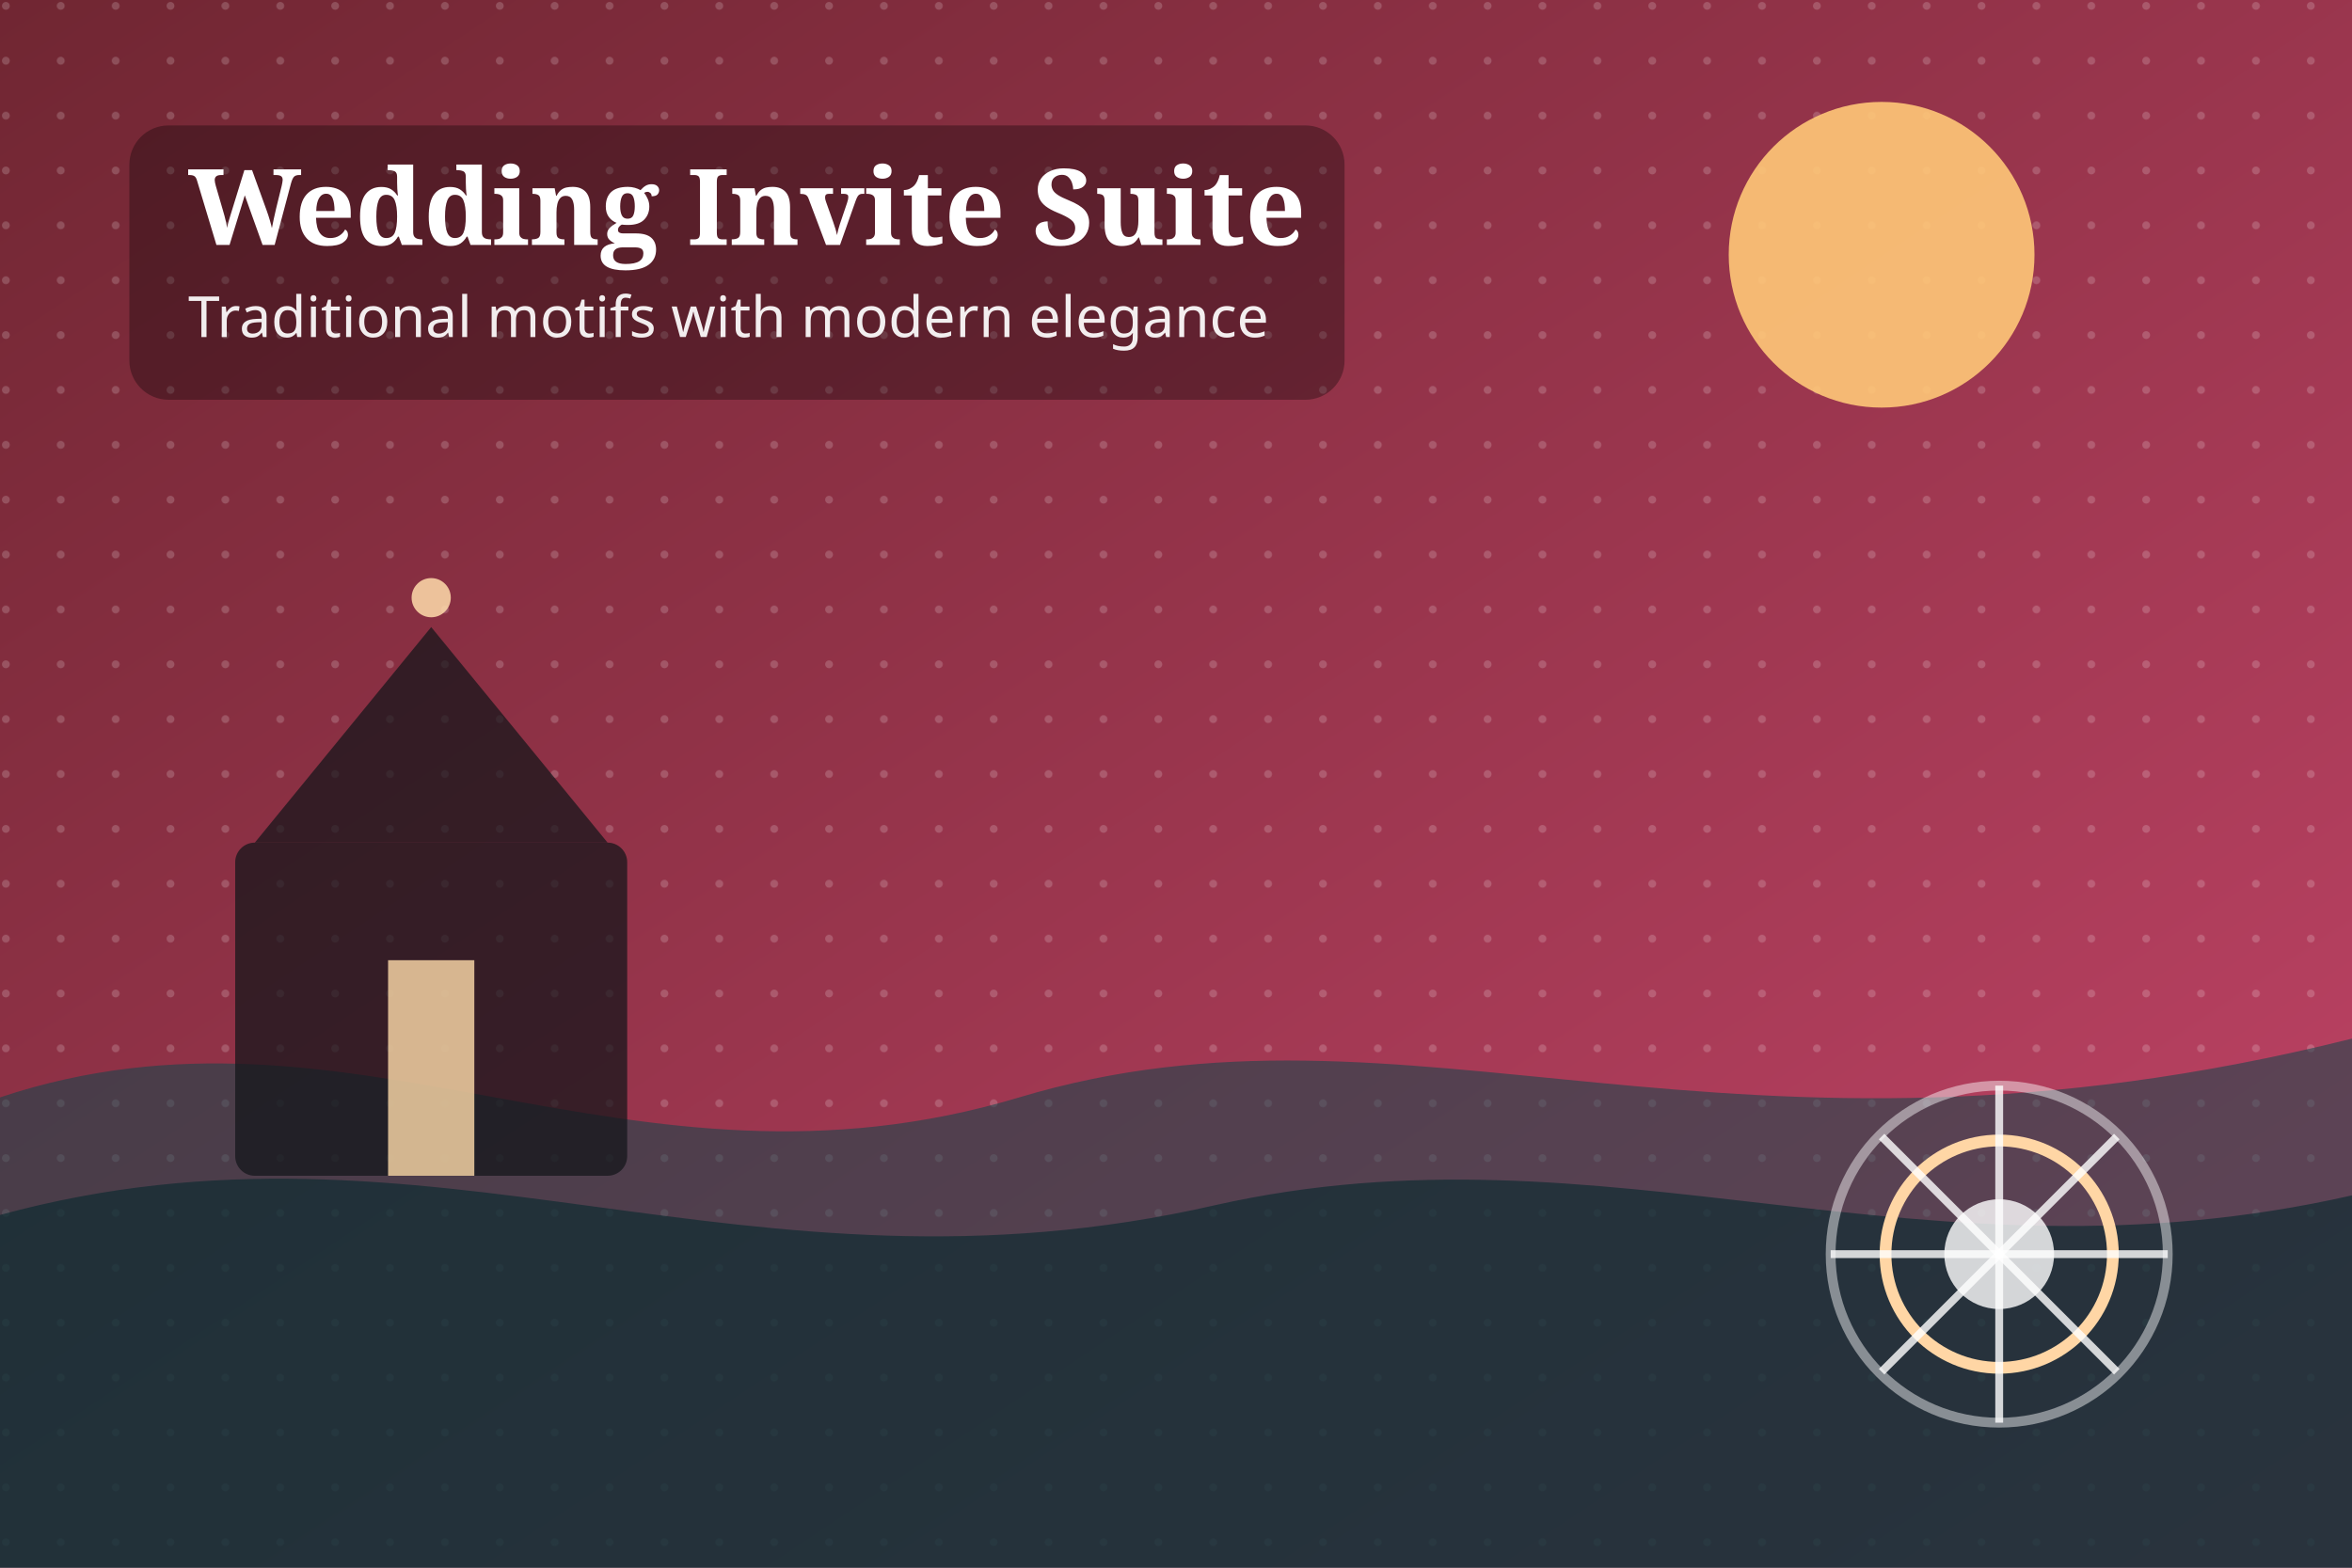
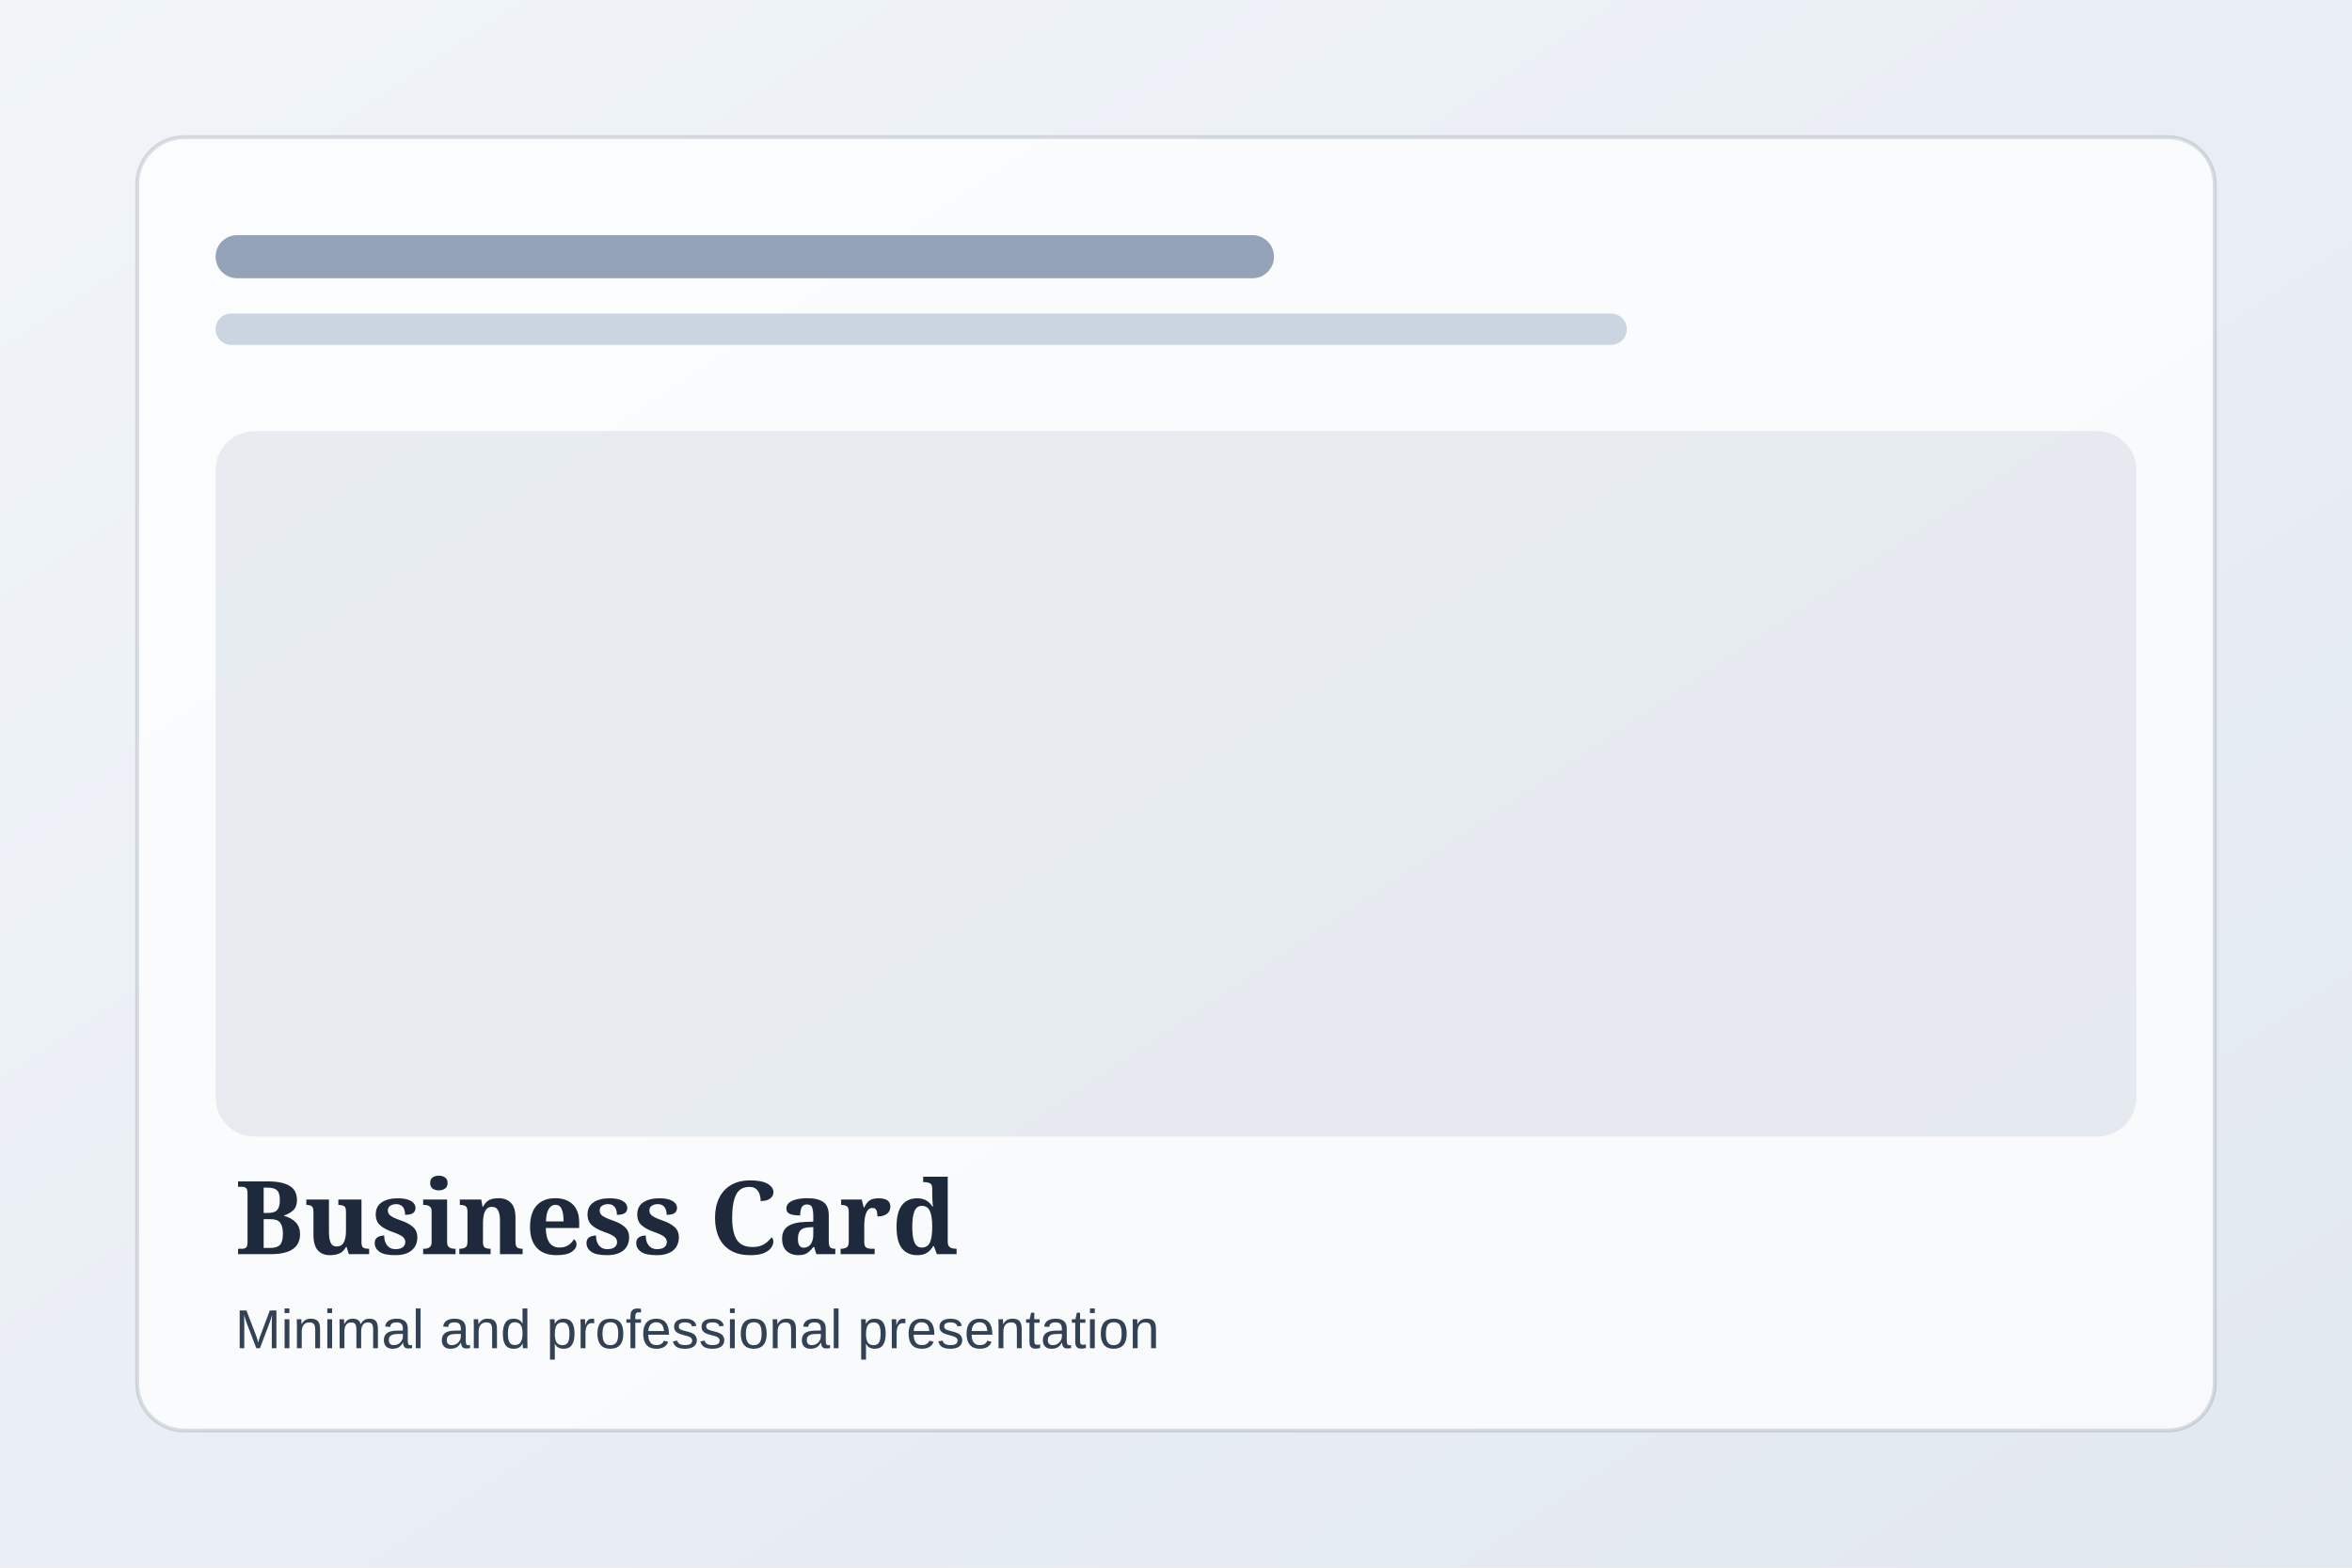
<svg xmlns="http://www.w3.org/2000/svg" viewBox="0 0 1200 800">
  <defs>
    <linearGradient id="bg" x1="0" y1="0" x2="1" y2="1">
-       <stop offset="0%" stop-color="#702632" />
-       <stop offset="100%" stop-color="#c44569" />
+       <stop offset="0%" stop-color="#f1f5f9" />
+       <stop offset="100%" stop-color="#e2e8f0" />
    </linearGradient>
-     <pattern id="dots" width="28" height="28" patternUnits="userSpaceOnUse">
-       <circle cx="3" cy="3" r="2" fill="rgba(255,255,255,0.18)" />
-     </pattern>
  </defs>
  <rect width="1200" height="800" fill="url(#bg)" />
-   <rect width="1200" height="800" fill="url(#dots)" />
-   <circle cx="960" cy="130" r="78" fill="rgba(255,200,120,0.9)" />
-   <path d="M0 560 C180 500 320 620 520 560 C720 500 880 610 1200 530 L1200 800 L0 800 Z" fill="rgba(18,70,76,0.55)" />
-   <path d="M0 620 C220 560 380 670 620 615 C820 570 980 660 1200 610 L1200 800 L0 800 Z" fill="rgba(7,41,45,0.62)" />
-   <g fill="rgba(18,21,26,0.72)">
-     <rect x="120" y="430" width="200" height="170" rx="10" />
-     <polygon points="130,430 220,320 310,430" />
-     <rect x="198" y="490" width="44" height="110" fill="rgba(255,220,170,0.8)" />
-     <circle cx="220" cy="305" r="10" fill="rgba(255,220,170,0.85)" />
-   </g>
-   <g transform="translate(1020 640)">
-     <circle r="86" fill="none" stroke="rgba(255,255,255,0.45)" stroke-width="5" />
-     <circle r="58" fill="none" stroke="#ffd6a5" stroke-width="6" />
-     <circle r="28" fill="rgba(255,255,255,0.8)" />
-     <g stroke="rgba(255,255,255,0.8)" stroke-width="4">
-       <line x1="-86" y1="0" x2="86" y2="0" />
-       <line x1="0" y1="-86" x2="0" y2="86" />
-       <line x1="-60" y1="-60" x2="60" y2="60" />
-       <line x1="-60" y1="60" x2="60" y2="-60" />
-     </g>
-   </g>
-   <rect x="66" y="64" width="620" height="140" rx="20" fill="rgba(0,0,0,0.32)" />
-   <text x="96" y="125" font-family="Georgia, serif" font-size="54" fill="#ffffff" font-weight="700">Wedding Invite Suite</text>
-   <text x="96" y="172" font-family="Verdana, sans-serif" font-size="29" fill="rgba(255,255,255,0.92)">Traditional motifs with modern elegance</text>
+   <rect x="70" y="70" width="1060" height="660" rx="24" fill="rgba(255,255,255,0.75)" stroke="rgba(71,85,105,0.18)" stroke-width="2" />
+   <rect x="110" y="120" width="540" height="22" rx="11" fill="#94a3b8" />
+   <rect x="110" y="160" width="720" height="16" rx="8" fill="#cbd5e1" />
+   <rect x="110" y="220" width="980" height="360" rx="20" fill="rgba(148,163,184,0.18)" />
+   <text x="120" y="640" font-family="Georgia, serif" font-size="52" fill="#1e293b" font-weight="700">Business Card</text>
+   <text x="120" y="688" font-family="Segoe UI, Arial, sans-serif" font-size="28" fill="#334155">Minimal and professional presentation</text>
</svg>
